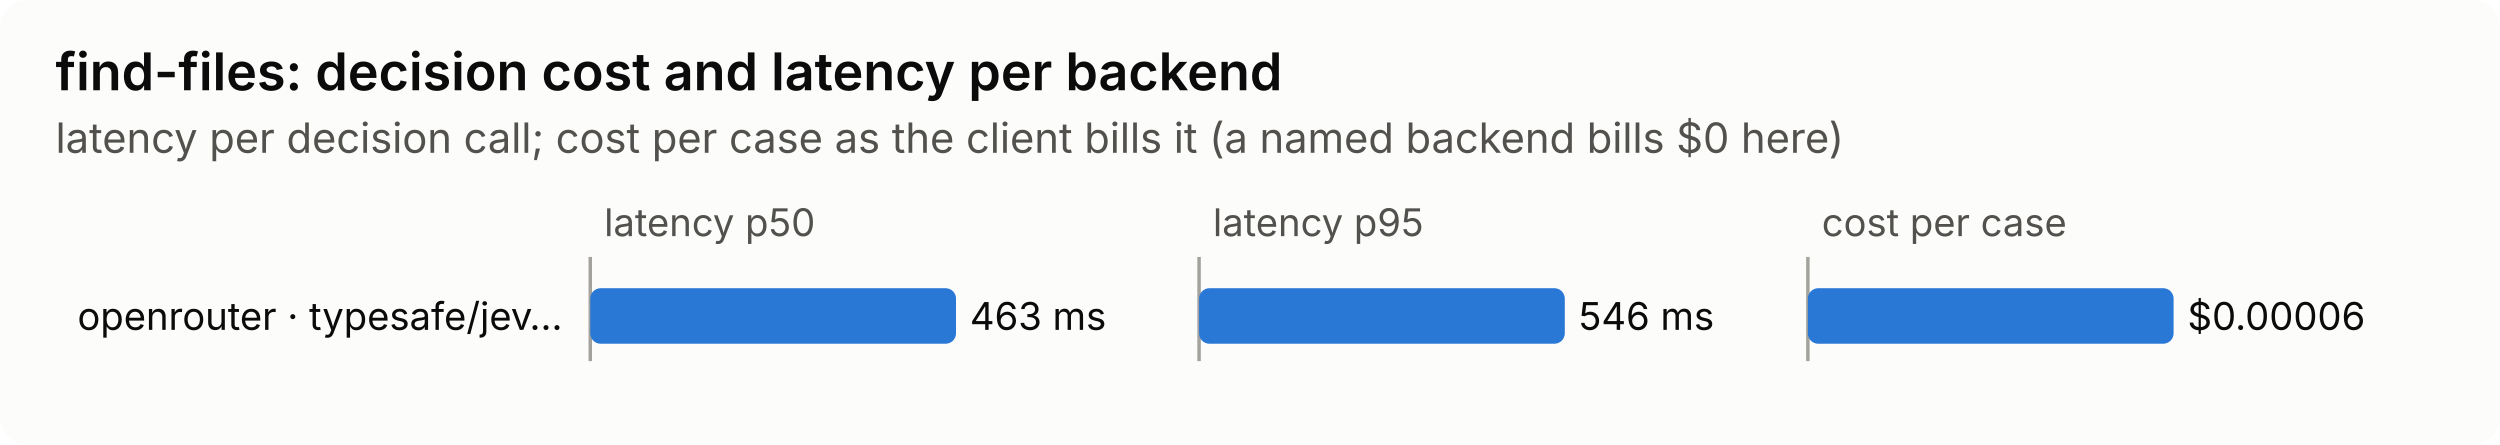
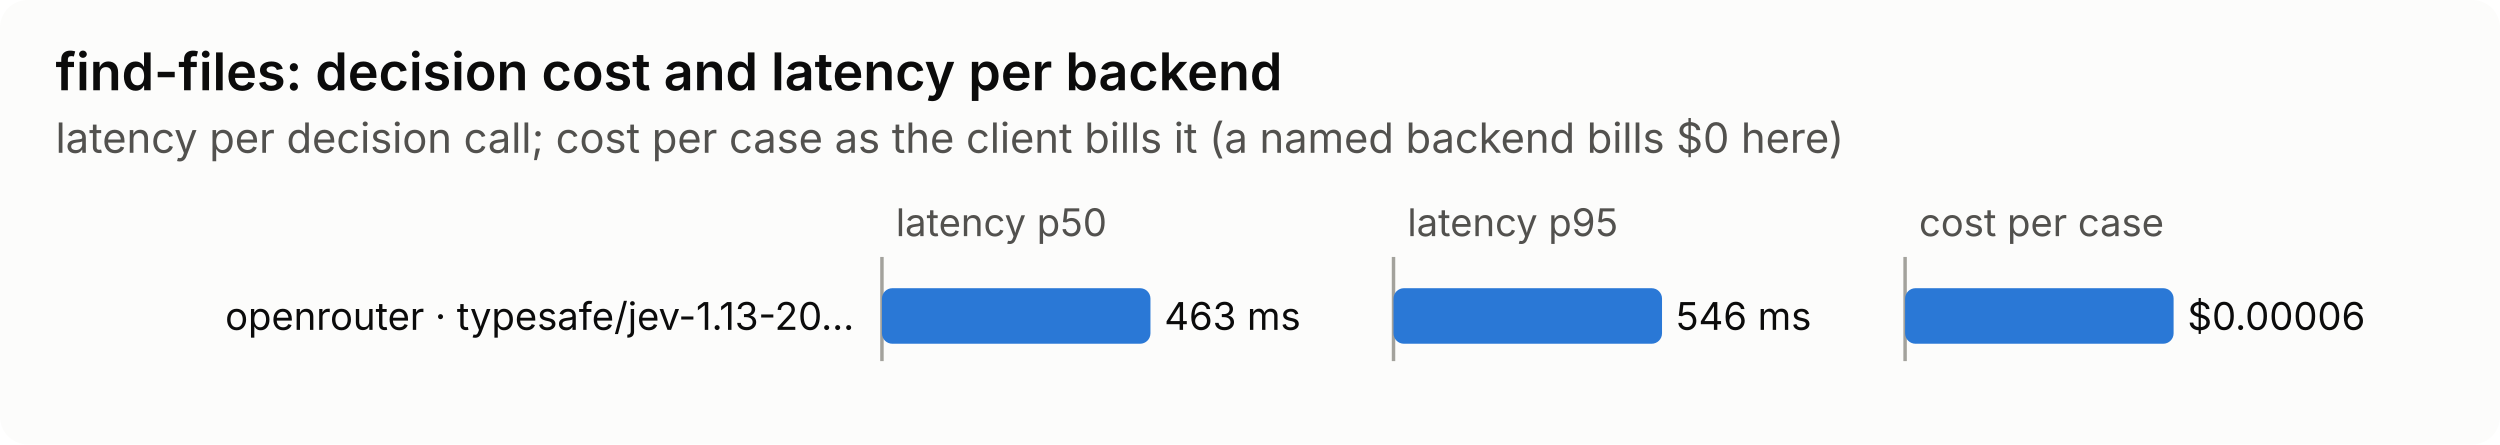
<svg xmlns="http://www.w3.org/2000/svg" viewBox="0 0 720 128" width="720" height="128" role="img" aria-label="find-files: decision cost and latency per backend">
  <style>
text{font-family:system-ui,-apple-system,"Segoe UI",sans-serif}
.t{font-size:15px;font-weight:600}.st{font-size:12px}.ax{font-size:11px}.lab{font-size:11px}
.g,.a,.guide{stroke-width:1}.guide{stroke-dasharray:4 4}.fake{font-size:13px;font-weight:700}
.bg{fill:#fcfcfb}.dot{stroke:#fcfcfb}text{fill:#0b0b0b}.st,.ax{fill:#52514e}.g{stroke:#e4e3df}.a,.guide{stroke:#a3a29c}.l1{stroke:#2a78d6}.d1{fill:#2a78d6}.fake{fill:#c43534}
@media (prefers-color-scheme: dark){.bg{fill:#1a1a19}.dot{stroke:#1a1a19}text{fill:#f0efec}.st,.ax{fill:#c3c2b7}.g{stroke:#353532}.a,.guide{stroke:#6b6a64}.l1{stroke:#3987e5}.d1{fill:#3987e5}.fake{fill:#e66767}}
</style>
  <rect width="720" height="128" rx="8" class="bg" />
  <text class="t" x="16" y="26">find-files: decision cost and latency per backend</text>
  <text class="st" x="16" y="44">latency per decision call; cost per case as the client bills it (a named backend bills $0 here)</text>
-   <text class="lab" x="162" y="95" text-anchor="end">openrouter · typesafe/jev…</text>
-   <text class="ax" x="174" y="68">latency p50</text>
-   <line class="a" x1="170" x2="170" y1="74" y2="104" />
-   <rect x="170" y="83" width="105.33" height="16" rx="3" class="d1" />
-   <text class="lab" x="279.33" y="95">463 ms</text>
-   <text class="ax" x="349.333" y="68">latency p95</text>
-   <line class="a" x1="345.333" x2="345.333" y1="74" y2="104" />
-   <rect x="345.333" y="83" width="105.33" height="16" rx="3" class="d1" />
-   <text class="lab" x="454.67" y="95">546 ms</text>
-   <text class="ax" x="524.667" y="68">cost per case</text>
-   <line class="a" x1="520.667" x2="520.667" y1="74" y2="104" />
-   <rect x="520.667" y="83" width="105.33" height="16" rx="3" class="d1" />
+   <text class="lab" x="246" y="95" text-anchor="end">openrouter · typesafe/jev-1.13-20…</text>
+   <text class="ax" x="258" y="68">latency p50</text>
+   <line class="a" x1="254" x2="254" y1="74" y2="104" />
+   <rect x="254" y="83" width="77.33" height="16" rx="3" class="d1" />
+   <text class="lab" x="335.33" y="95">463 ms</text>
+   <text class="ax" x="405.333" y="68">latency p95</text>
+   <line class="a" x1="401.333" x2="401.333" y1="74" y2="104" />
+   <rect x="401.333" y="83" width="77.33" height="16" rx="3" class="d1" />
+   <text class="lab" x="482.67" y="95">546 ms</text>
+   <text class="ax" x="552.667" y="68">cost per case</text>
+   <line class="a" x1="548.667" x2="548.667" y1="74" y2="104" />
+   <rect x="548.667" y="83" width="77.33" height="16" rx="3" class="d1" />
  <text class="lab" x="630" y="95">$0.00006</text>
</svg>
